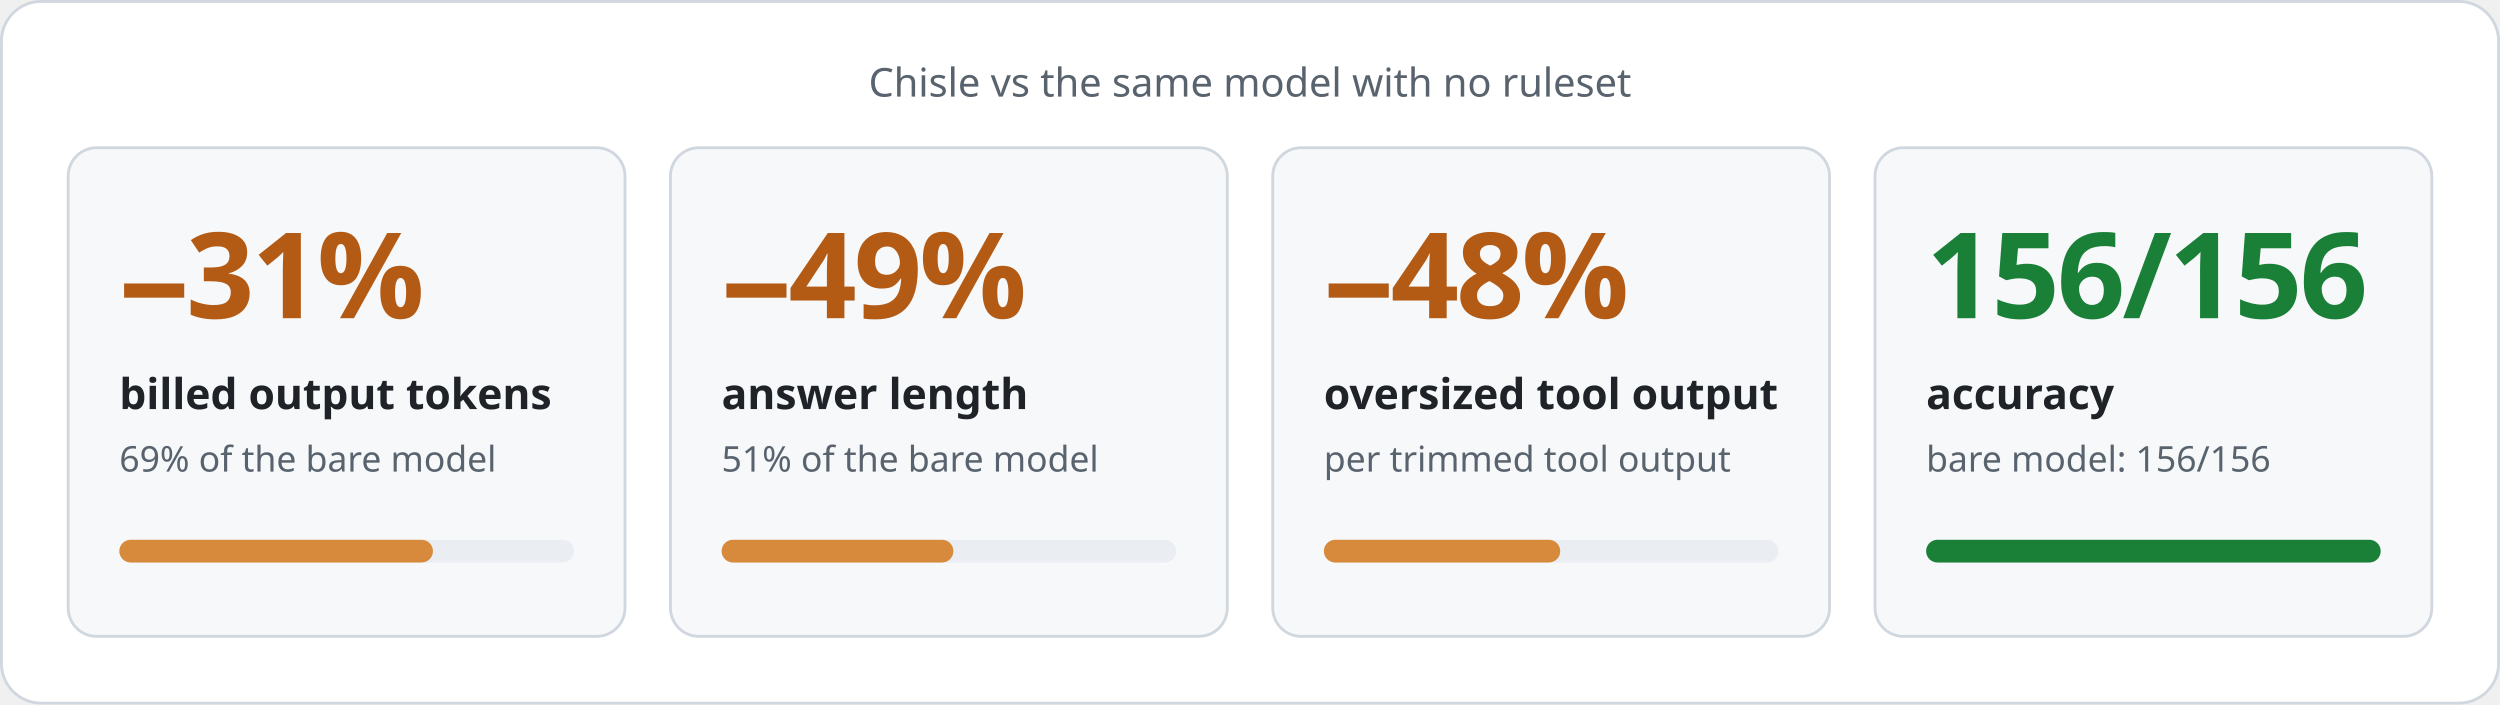
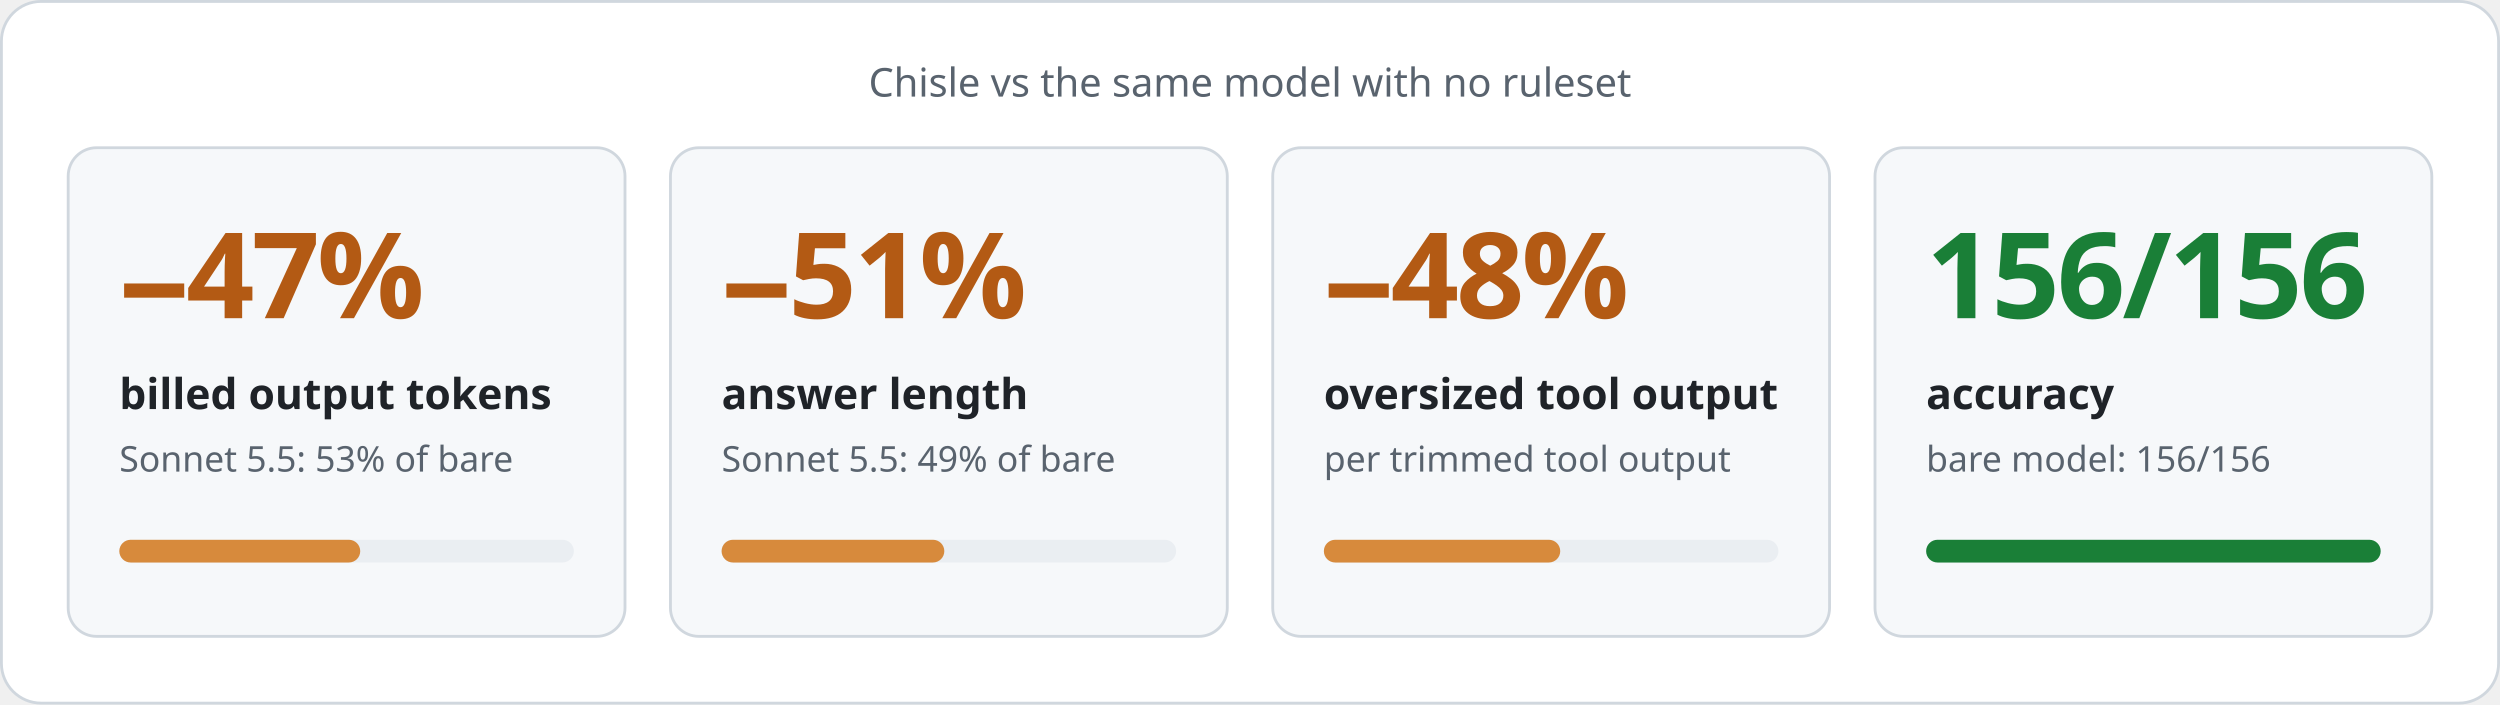
- <svg xmlns="http://www.w3.org/2000/svg" width="880" height="248" viewBox="0 0 880 248" font-family="-apple-system,BlinkMacSystemFont,'Segoe UI','Noto Sans',Helvetica,Arial,sans-serif" xml:space="preserve" role="img" aria-label="Chisle versus the same model with no ruleset: 31% fewer billed output tokens, answers 49% shorter, oversized tool output 48% smaller, accuracy 156 of 156, the same as the bare model.">
+ <svg xmlns="http://www.w3.org/2000/svg" width="880" height="248" viewBox="0 0 880 248" font-family="-apple-system,BlinkMacSystemFont,'Segoe UI','Noto Sans',Helvetica,Arial,sans-serif" xml:space="preserve" role="img" aria-label="Chisle versus the same model with no ruleset: on Sonnet 5.5, 47% fewer billed output tokens and answers 51% shorter; oversized tool output 48% smaller; accuracy 156 of 156, the same as the bare model.">
  <rect x="0.5" y="0.5" width="879" height="247" rx="14" fill="#ffffff" stroke="#d0d7de" />
  <text x="440" y="34" font-size="14" fill="#59636e" text-anchor="middle">Chisle vs the same model with no ruleset</text>
  <g>
    <animate attributeName="opacity" values="0;0;1" keyTimes="0;0.000;1" dur="0.6s" fill="freeze" />
    <animateTransform attributeName="transform" type="translate" values="0 10;0 10;0 0" keyTimes="0;0.000;1" dur="0.6s" fill="freeze" calcMode="spline" keySplines="0 0 1 1;0.2 0.7 0.2 1" />
    <rect x="24" y="52" width="196" height="172" rx="10" fill="#f6f8fa" stroke="#d0d7de" />
-     <text x="42" y="112" font-size="42" font-weight="800" letter-spacing="-1" fill="#b35a14">−31%</text>
+     <text x="42" y="112" font-size="42" font-weight="800" letter-spacing="-1" fill="#b35a14">−47%</text>
    <text x="42" y="144" font-size="15" font-weight="600" fill="#1f2328">billed output tokens</text>
-     <text x="42" y="166" font-size="12.5" fill="#59636e">69% of the bare model</text>
+     <text x="42" y="166" font-size="12.5" fill="#59636e">Sonnet 5.5: 53% of bare</text>
    <rect x="42" y="190" width="160" height="8" rx="4" fill="#eaeef2" />
-     <rect x="42" y="190" width="110.4" height="8" rx="4" fill="#d78a3c">
-       <animate attributeName="width" values="160;160;110.4;110.4" keyTimes="0;0.2;0.5;1" dur="5s" repeatCount="indefinite" calcMode="spline" keySplines="0.4 0 0.2 1;0.4 0 0.2 1;0.4 0 0.2 1" />
+     <rect x="42" y="190" width="84.8" height="8" rx="4" fill="#d78a3c">
+       <animate attributeName="width" values="160;160;84.8;84.8" keyTimes="0;0.2;0.5;1" dur="5s" repeatCount="indefinite" calcMode="spline" keySplines="0.4 0 0.2 1;0.4 0 0.2 1;0.4 0 0.2 1" />
    </rect>
  </g>
  <g>
    <animate attributeName="opacity" values="0;0;1" keyTimes="0;0.200;1" dur="0.75s" fill="freeze" />
    <animateTransform attributeName="transform" type="translate" values="0 10;0 10;0 0" keyTimes="0;0.200;1" dur="0.75s" fill="freeze" calcMode="spline" keySplines="0 0 1 1;0.2 0.7 0.2 1" />
    <rect x="236" y="52" width="196" height="172" rx="10" fill="#f6f8fa" stroke="#d0d7de" />
-     <text x="254" y="112" font-size="42" font-weight="800" letter-spacing="-1" fill="#b35a14">−49%</text>
+     <text x="254" y="112" font-size="42" font-weight="800" letter-spacing="-1" fill="#b35a14">−51%</text>
    <text x="254" y="144" font-size="15" font-weight="600" fill="#1f2328">answer length</text>
-     <text x="254" y="166" font-size="12.5" fill="#59636e">51% of the bare model</text>
+     <text x="254" y="166" font-size="12.5" fill="#59636e">Sonnet 5.5: 49% of bare</text>
    <rect x="254" y="190" width="160" height="8" rx="4" fill="#eaeef2" />
-     <rect x="254" y="190" width="81.6" height="8" rx="4" fill="#d78a3c">
-       <animate attributeName="width" values="160;160;81.6;81.6" keyTimes="0;0.2;0.5;1" dur="5s" repeatCount="indefinite" calcMode="spline" keySplines="0.4 0 0.2 1;0.4 0 0.2 1;0.4 0 0.2 1" />
+     <rect x="254" y="190" width="78.4" height="8" rx="4" fill="#d78a3c">
+       <animate attributeName="width" values="160;160;78.4;78.4" keyTimes="0;0.2;0.5;1" dur="5s" repeatCount="indefinite" calcMode="spline" keySplines="0.4 0 0.2 1;0.4 0 0.2 1;0.4 0 0.2 1" />
    </rect>
  </g>
  <g>
    <animate attributeName="opacity" values="0;0;1" keyTimes="0;0.333;1" dur="0.9s" fill="freeze" />
    <animateTransform attributeName="transform" type="translate" values="0 10;0 10;0 0" keyTimes="0;0.333;1" dur="0.9s" fill="freeze" calcMode="spline" keySplines="0 0 1 1;0.2 0.7 0.2 1" />
    <rect x="448" y="52" width="196" height="172" rx="10" fill="#f6f8fa" stroke="#d0d7de" />
    <text x="466" y="112" font-size="42" font-weight="800" letter-spacing="-1" fill="#b35a14">−48%</text>
    <text x="466" y="144" font-size="15" font-weight="600" fill="#1f2328">oversized tool output</text>
    <text x="466" y="166" font-size="12.5" fill="#59636e">per trimmed tool output</text>
    <rect x="466" y="190" width="160" height="8" rx="4" fill="#eaeef2" />
    <rect x="466" y="190" width="83.2" height="8" rx="4" fill="#d78a3c">
      <animate attributeName="width" values="160;160;83.2;83.2" keyTimes="0;0.2;0.5;1" dur="5s" repeatCount="indefinite" calcMode="spline" keySplines="0.4 0 0.2 1;0.4 0 0.2 1;0.4 0 0.2 1" />
    </rect>
  </g>
  <g>
    <animate attributeName="opacity" values="0;0;1" keyTimes="0;0.429;1" dur="1.05s" fill="freeze" />
    <animateTransform attributeName="transform" type="translate" values="0 10;0 10;0 0" keyTimes="0;0.429;1" dur="1.05s" fill="freeze" calcMode="spline" keySplines="0 0 1 1;0.2 0.7 0.2 1" />
    <rect x="660" y="52" width="196" height="172" rx="10" fill="#f6f8fa" stroke="#d0d7de" />
    <text x="678" y="112" font-size="42" font-weight="800" letter-spacing="-1" fill="#1a7f37">156/156</text>
    <text x="678" y="144" font-size="15" font-weight="600" fill="#1f2328">accuracy</text>
    <text x="678" y="166" font-size="12.5" fill="#59636e">bare model: 156/156</text>
    <rect x="678" y="190" width="160" height="8" rx="4" fill="#eaeef2" />
    <rect x="678" y="190" width="160" height="8" rx="4" fill="#1a7f37" />
  </g>
</svg>
